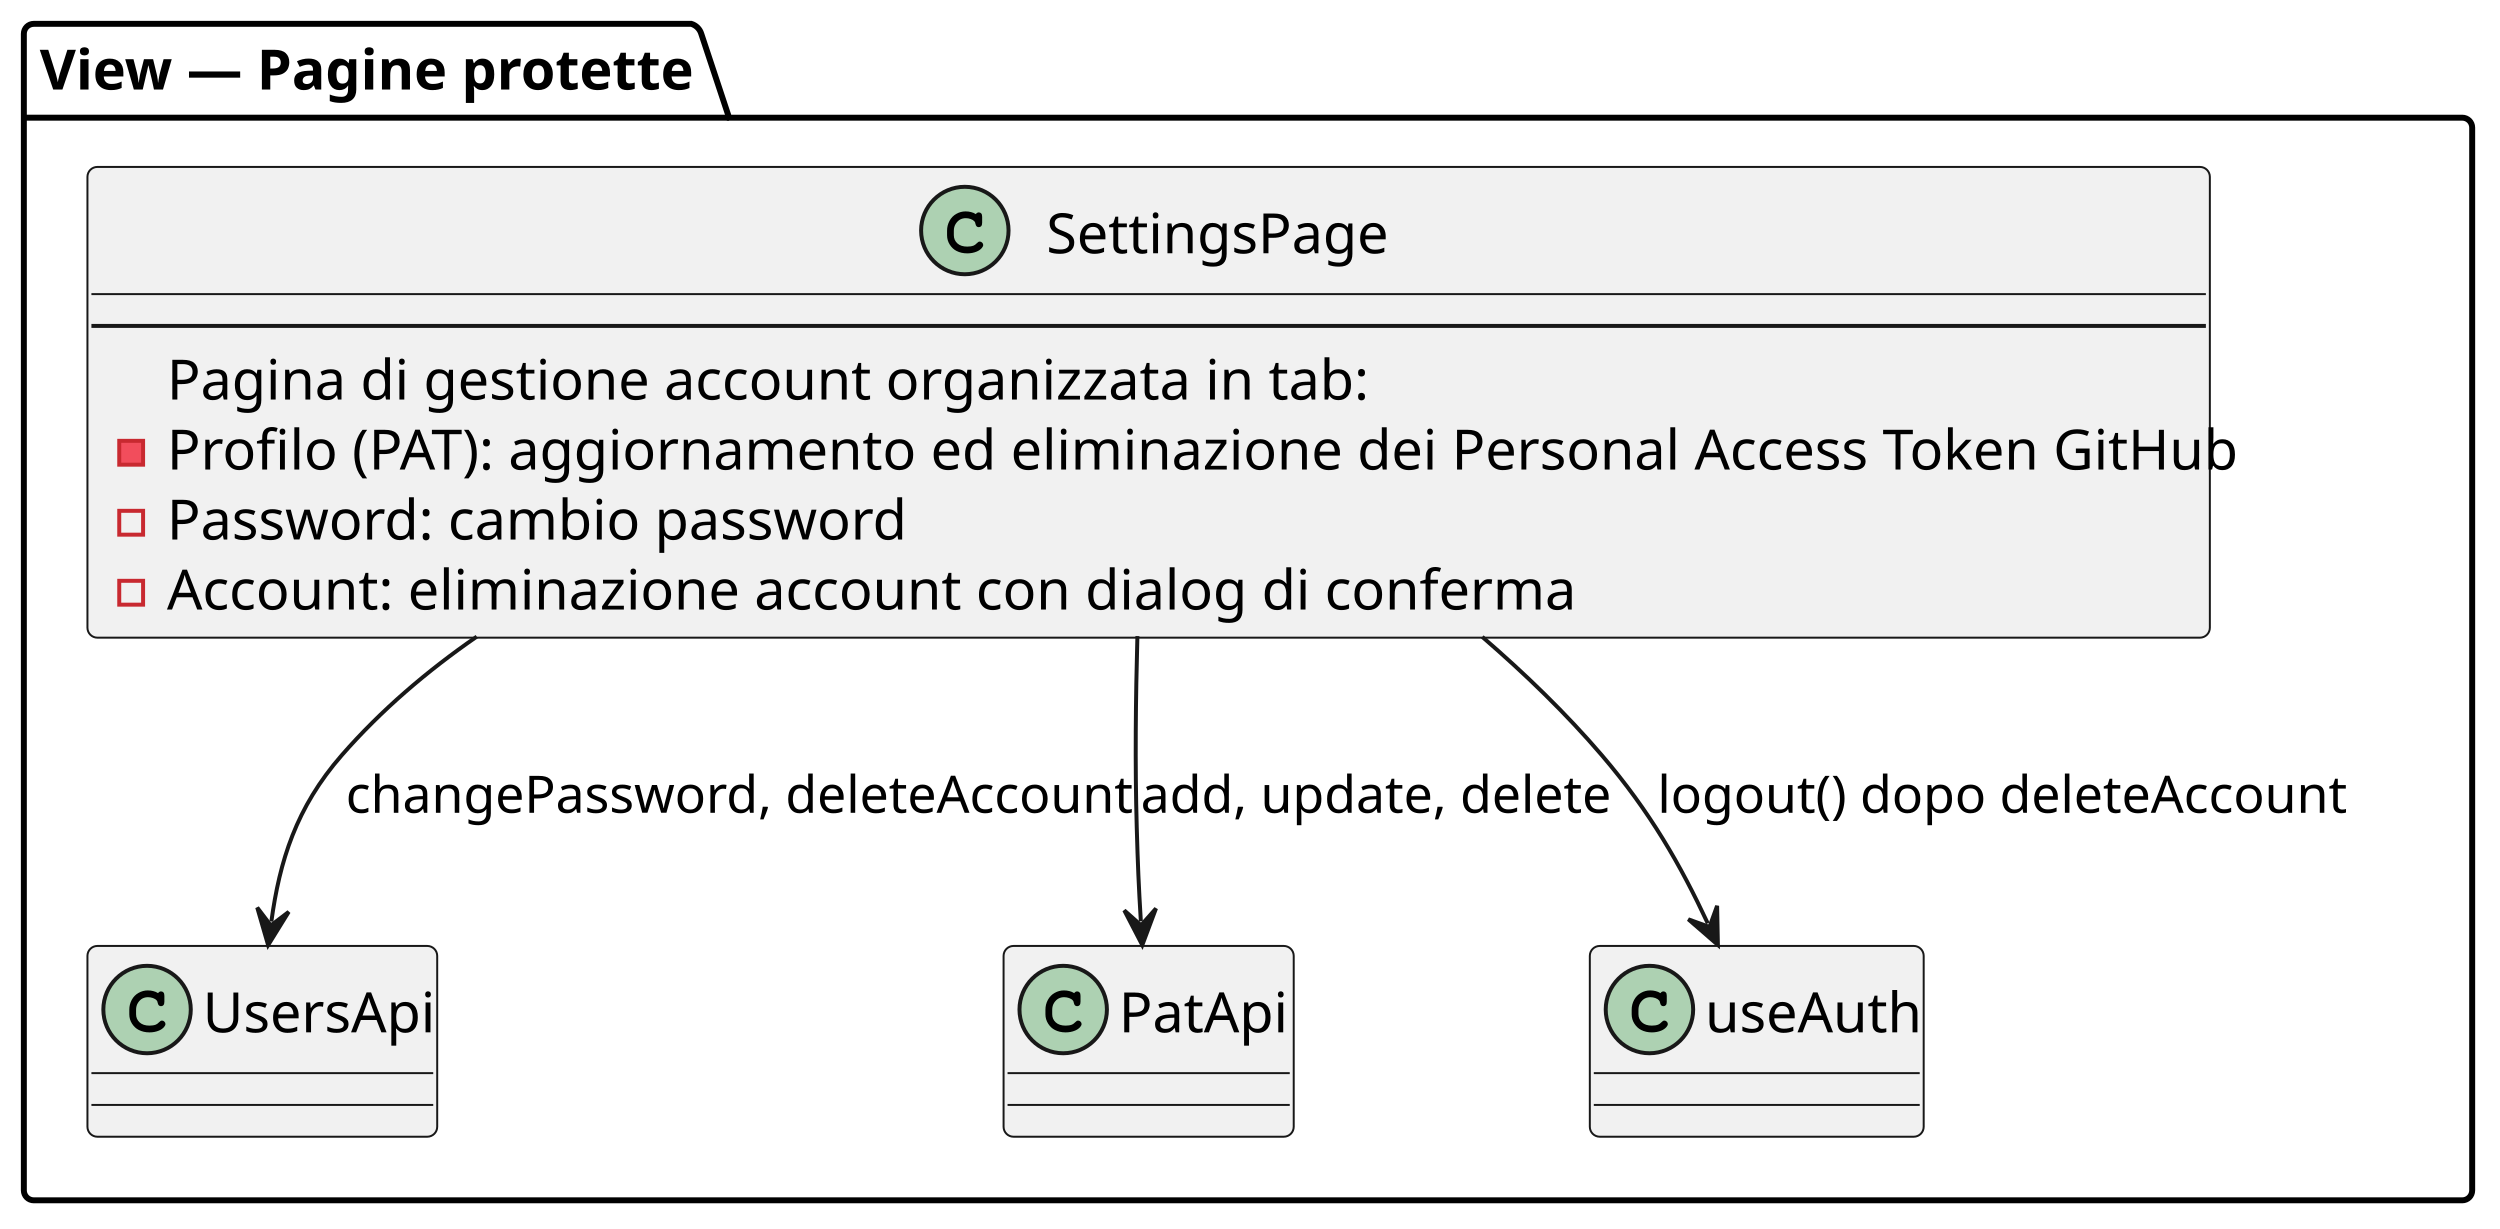
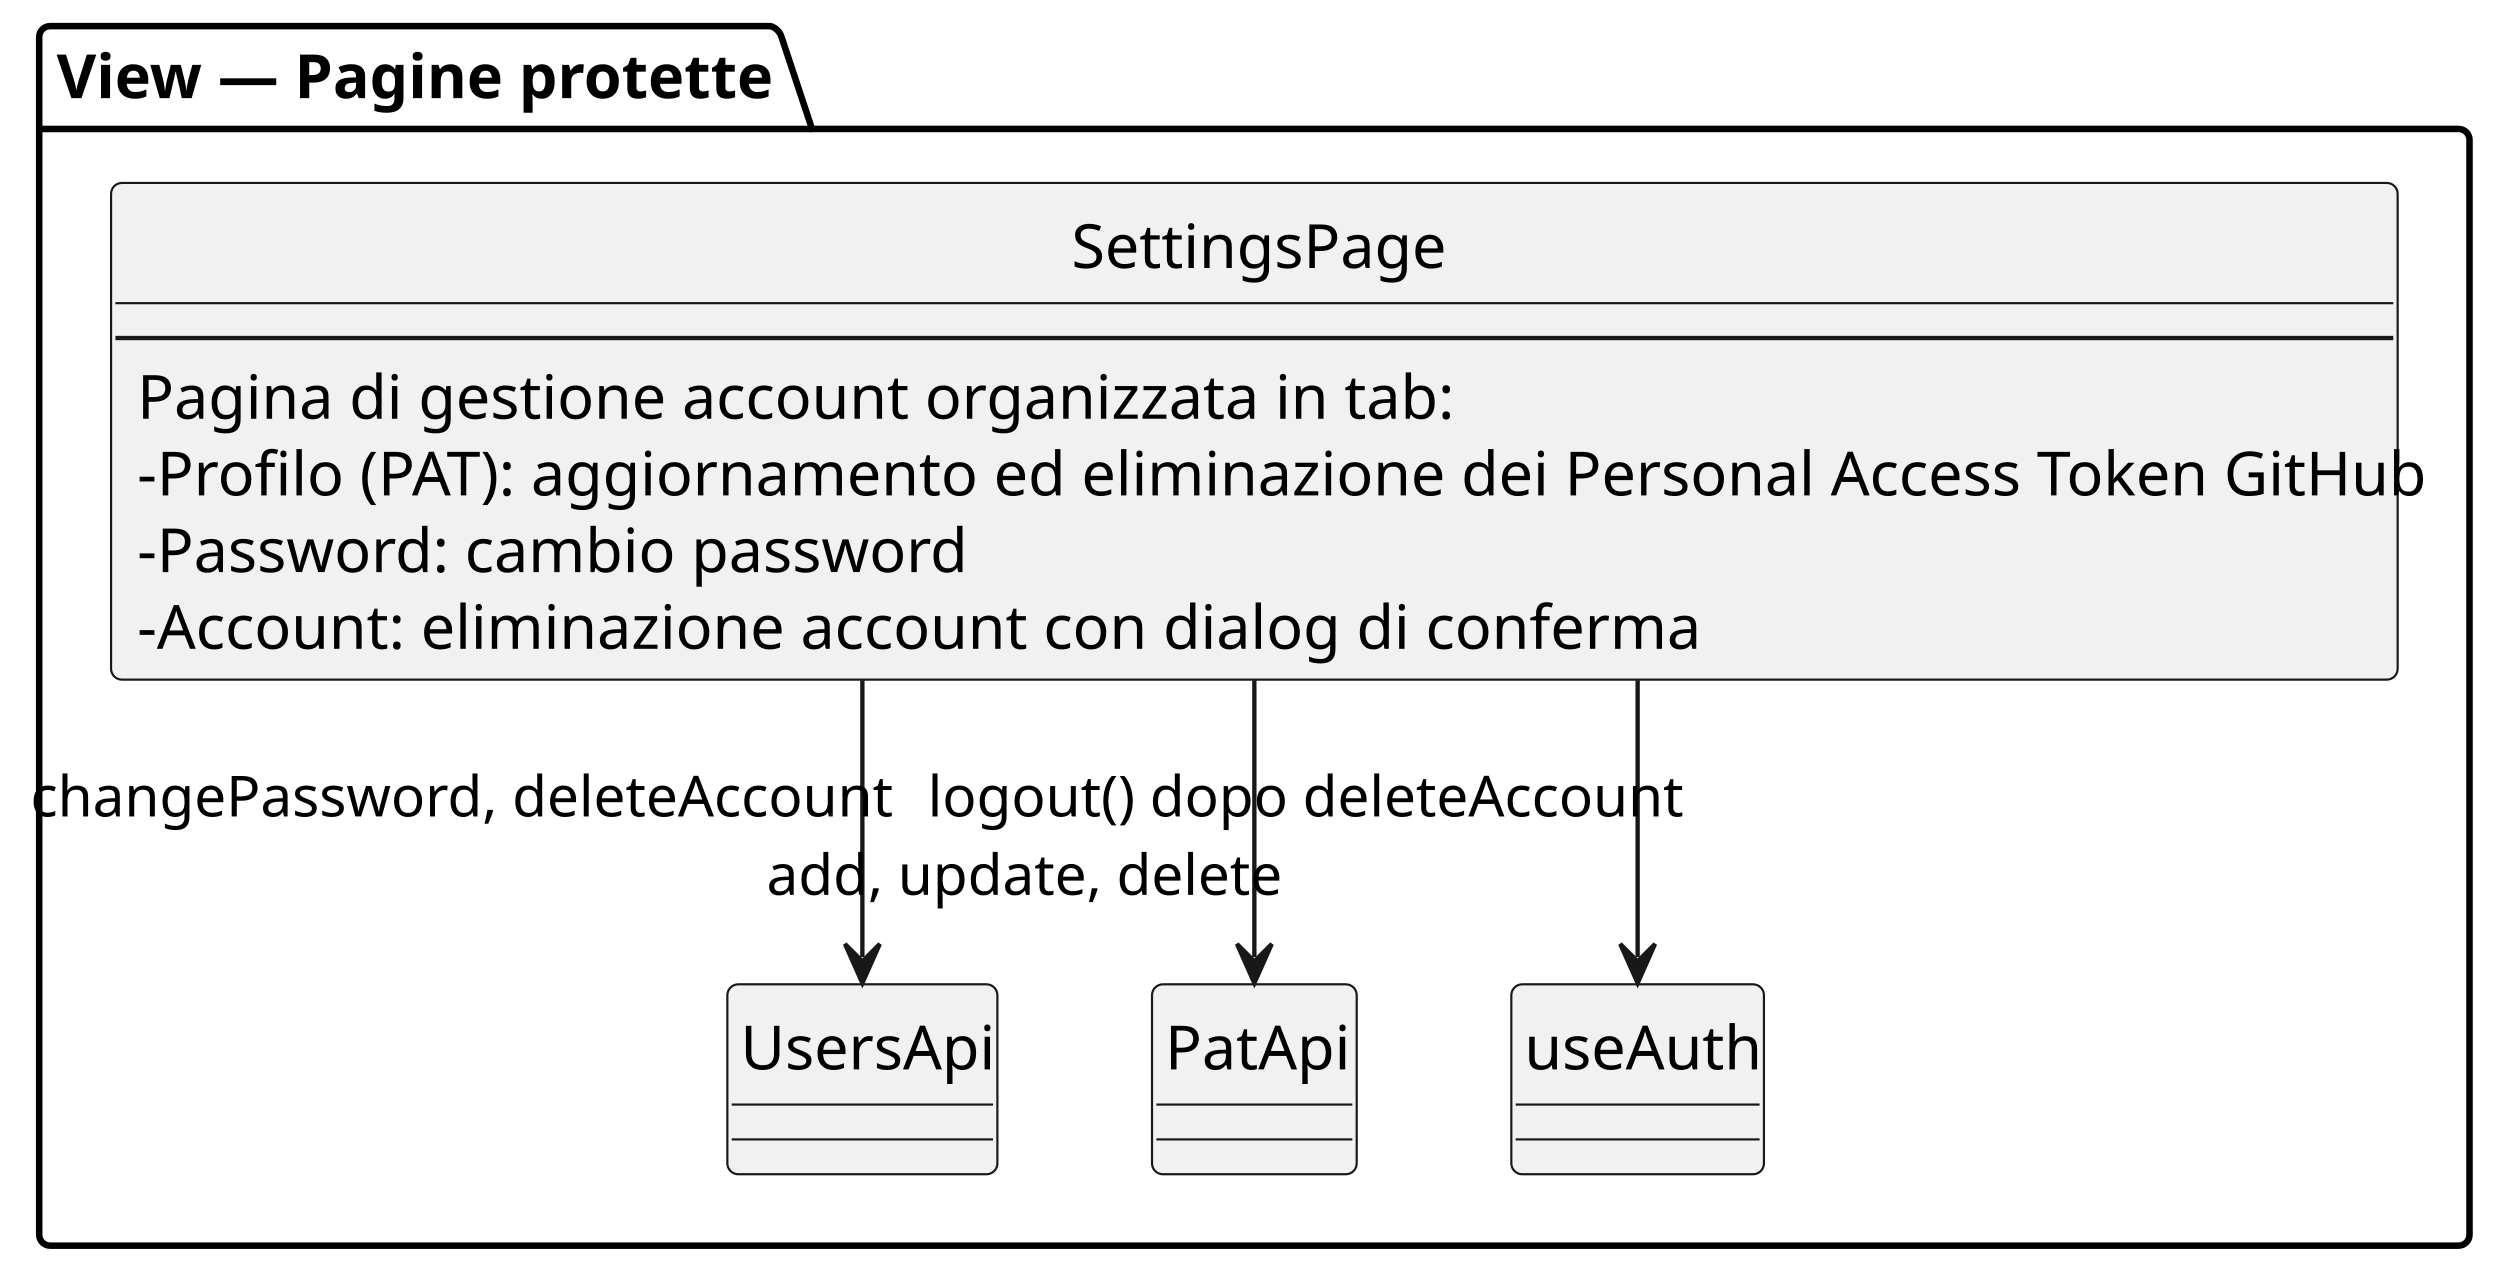
- <svg xmlns="http://www.w3.org/2000/svg" contentStyleType="text/css" height="309px" preserveAspectRatio="none" style="width:629px;height:309px;background:#FFFFFF;" version="1.1" viewBox="0 0 629 309" width="629px" zoomAndPan="magnify">
+ <svg xmlns="http://www.w3.org/2000/svg" contentStyleType="text/css" height="293px" preserveAspectRatio="none" style="width:574px;height:293px;background:#FFFFFF;" version="1.1" viewBox="0 0 574 293" width="574px" zoomAndPan="magnify">
  <defs />
  <g>
    <g id="cluster_View — Pagine protette">
-       <path d="M8.5,6 L173.938,6 A3.75,3.75 0 0 1 176.438,8.5 L183.438,29.609 L619.5,29.609 A2.5,2.5 0 0 1 622,32.109 L622,299.5 A2.5,2.5 0 0 1 619.5,302 L8.5,302 A2.5,2.5 0 0 1 6,299.5 L6,8.5 A2.5,2.5 0 0 1 8.5,6 " fill="none" style="stroke:#000000;stroke-width:1.5;" />
-       <line style="stroke:#000000;stroke-width:1.5;" x1="6" x2="183.438" y1="29.609" y2="29.609" />
-       <text fill="#000000" font-family="sans-serif" font-size="14" font-weight="bold" lengthAdjust="spacing" textLength="164.438" x="10" y="22.533">View — Pagine protette</text>
+       <path d="M11.5,6 L176.938,6 A3.75,3.75 0 0 1 179.438,8.5 L186.438,29.609 L564.5,29.609 A2.5,2.5 0 0 1 567,32.109 L567,283.5 A2.5,2.5 0 0 1 564.5,286 L11.5,286 A2.5,2.5 0 0 1 9,283.5 L9,8.5 A2.5,2.5 0 0 1 11.5,6 " fill="none" style="stroke:#000000;stroke-width:1.5;" />
+       <line style="stroke:#000000;stroke-width:1.5;" x1="9" x2="186.438" y1="29.609" y2="29.609" />
+       <text fill="#000000" font-family="sans-serif" font-size="14" font-weight="bold" lengthAdjust="spacing" textLength="164.438" x="13" y="22.533">View — Pagine protette</text>
    </g>
    <g id="elem_SettingsPage">
-       <rect codeLine="2" fill="#F1F1F1" height="118.438" id="SettingsPage" rx="2.5" ry="2.5" style="stroke:#181818;stroke-width:0.5;" width="534" x="22" y="42" />
-       <ellipse cx="242.75" cy="58" fill="#ADD1B2" rx="11" ry="11" style="stroke:#181818;stroke-width:1.0;" />
-       <path d="M245.516,53.875 Q245.672,53.656 245.859,53.547 Q246.047,53.438 246.266,53.438 Q246.641,53.438 246.875,53.703 Q247.109,53.953 247.109,54.562 L247.109,56.016 Q247.109,56.625 246.875,56.891 Q246.641,57.156 246.266,57.156 Q245.922,57.156 245.719,56.953 Q245.516,56.766 245.406,56.25 Q245.359,55.891 245.172,55.703 Q244.844,55.328 244.234,55.109 Q243.625,54.891 243,54.891 Q242.234,54.891 241.594,55.219 Q240.969,55.547 240.469,56.297 Q239.984,57.047 239.984,58.078 L239.984,59.172 Q239.984,60.406 240.875,61.234 Q241.766,62.047 243.359,62.047 Q244.297,62.047 244.953,61.797 Q245.344,61.641 245.766,61.203 Q246.031,60.938 246.172,60.859 Q246.328,60.781 246.531,60.781 Q246.859,60.781 247.109,61.047 Q247.375,61.297 247.375,61.641 Q247.375,61.984 247.031,62.391 Q246.531,62.969 245.734,63.297 Q244.656,63.75 243.359,63.75 Q241.844,63.75 240.641,63.125 Q239.656,62.625 238.969,61.562 Q238.281,60.484 238.281,59.203 L238.281,58.047 Q238.281,56.719 238.891,55.578 Q239.516,54.422 240.609,53.812 Q241.703,53.188 242.938,53.188 Q243.672,53.188 244.312,53.359 Q244.969,53.516 245.516,53.875 Z " fill="#000000" />
-       <text fill="#000000" font-family="sans-serif" font-size="14" lengthAdjust="spacing" textLength="84" x="263.25" y="63.728">SettingsPage</text>
-       <line style="stroke:#181818;stroke-width:0.5;" x1="23" x2="555" y1="74" y2="74" />
-       <line style="stroke:#181818;stroke-width:1.0;" x1="23" x2="555" y1="82" y2="82" />
-       <text fill="#000000" font-family="sans-serif" font-size="14" lengthAdjust="spacing" textLength="290" x="42" y="100.533">Pagina di gestione account organizzata in tab:</text>
-       <rect fill="#F24D5C" height="6" style="stroke:#C82930;stroke-width:1.0;" width="6" x="30" y="110.914" />
-       <text fill="#000000" font-family="sans-serif" font-size="14" lengthAdjust="spacing" textLength="508" x="42" y="118.143">Profilo (PAT): aggiornamento ed eliminazione dei Personal Access Token GitHub</text>
-       <rect fill="none" height="6" style="stroke:#C82930;stroke-width:1.0;" width="6" x="30" y="128.523" />
-       <text fill="#000000" font-family="sans-serif" font-size="14" lengthAdjust="spacing" textLength="178" x="42" y="135.752">Password: cambio password</text>
-       <rect fill="none" height="6" style="stroke:#C82930;stroke-width:1.0;" width="6" x="30" y="146.133" />
-       <text fill="#000000" font-family="sans-serif" font-size="14" lengthAdjust="spacing" textLength="337" x="42" y="153.361">Account: eliminazione account con dialog di conferma</text>
+       <rect codeLine="9" fill="#F1F1F1" height="114.047" id="SettingsPage" rx="2.5" ry="2.5" style="stroke:#181818;stroke-width:0.5;" width="525" x="25.5" y="42" />
+       <text fill="#000000" font-family="sans-serif" font-size="14" lengthAdjust="spacing" textLength="84" x="246" y="61.533">SettingsPage</text>
+       <line style="stroke:#181818;stroke-width:0.5;" x1="26.5" x2="549.5" y1="69.609" y2="69.609" />
+       <line style="stroke:#181818;stroke-width:1.0;" x1="26.5" x2="549.5" y1="77.609" y2="77.609" />
+       <text fill="#000000" font-family="sans-serif" font-size="14" lengthAdjust="spacing" textLength="290" x="31.5" y="96.143">Pagina di gestione account organizzata in tab:</text>
+       <text fill="#000000" font-family="sans-serif" font-size="14" lengthAdjust="spacing" textLength="513" x="31.5" y="113.752">-Profilo (PAT): aggiornamento ed eliminazione dei Personal Access Token GitHub</text>
+       <text fill="#000000" font-family="sans-serif" font-size="14" lengthAdjust="spacing" textLength="183" x="31.5" y="131.361">-Password: cambio password</text>
+       <text fill="#000000" font-family="sans-serif" font-size="14" lengthAdjust="spacing" textLength="342" x="31.5" y="148.971">-Account: eliminazione account con dialog di conferma</text>
    </g>
    <g id="elem_UsersApi">
-       <rect fill="#F1F1F1" height="48" id="UsersApi" rx="2.5" ry="2.5" style="stroke:#181818;stroke-width:0.5;" width="88" x="22" y="238" />
-       <ellipse cx="37" cy="254" fill="#ADD1B2" rx="11" ry="11" style="stroke:#181818;stroke-width:1.0;" />
-       <path d="M39.766,249.875 Q39.922,249.656 40.109,249.547 Q40.297,249.438 40.516,249.438 Q40.891,249.438 41.125,249.703 Q41.359,249.953 41.359,250.562 L41.359,252.016 Q41.359,252.625 41.125,252.891 Q40.891,253.156 40.516,253.156 Q40.172,253.156 39.969,252.953 Q39.766,252.766 39.656,252.25 Q39.609,251.891 39.422,251.703 Q39.094,251.328 38.484,251.109 Q37.875,250.891 37.25,250.891 Q36.484,250.891 35.844,251.219 Q35.219,251.547 34.719,252.297 Q34.234,253.047 34.234,254.078 L34.234,255.172 Q34.234,256.406 35.125,257.234 Q36.016,258.047 37.609,258.047 Q38.547,258.047 39.203,257.797 Q39.594,257.641 40.016,257.203 Q40.281,256.938 40.422,256.859 Q40.578,256.781 40.781,256.781 Q41.109,256.781 41.359,257.047 Q41.625,257.297 41.625,257.641 Q41.625,257.984 41.281,258.391 Q40.781,258.969 39.984,259.297 Q38.906,259.75 37.609,259.75 Q36.094,259.75 34.891,259.125 Q33.906,258.625 33.219,257.562 Q32.531,256.484 32.531,255.203 L32.531,254.047 Q32.531,252.719 33.141,251.578 Q33.766,250.422 34.859,249.812 Q35.953,249.188 37.188,249.188 Q37.922,249.188 38.562,249.359 Q39.219,249.516 39.766,249.875 Z " fill="#000000" />
-       <text fill="#000000" font-family="sans-serif" font-size="14" lengthAdjust="spacing" textLength="56" x="51" y="259.728">UsersApi</text>
-       <line style="stroke:#181818;stroke-width:0.5;" x1="23" x2="109" y1="270" y2="270" />
-       <line style="stroke:#181818;stroke-width:0.5;" x1="23" x2="109" y1="278" y2="278" />
+       <rect fill="#F1F1F1" height="43.609" id="UsersApi" rx="2.5" ry="2.5" style="stroke:#181818;stroke-width:0.5;" width="62" x="167" y="226" />
+       <text fill="#000000" font-family="sans-serif" font-size="14" lengthAdjust="spacing" textLength="56" x="170" y="245.533">UsersApi</text>
+       <line style="stroke:#181818;stroke-width:0.5;" x1="168" x2="228" y1="253.609" y2="253.609" />
+       <line style="stroke:#181818;stroke-width:0.5;" x1="168" x2="228" y1="261.609" y2="261.609" />
    </g>
    <g id="elem_PatApi">
-       <rect fill="#F1F1F1" height="48" id="PatApi" rx="2.5" ry="2.5" style="stroke:#181818;stroke-width:0.5;" width="73" x="252.5" y="238" />
-       <ellipse cx="267.5" cy="254" fill="#ADD1B2" rx="11" ry="11" style="stroke:#181818;stroke-width:1.0;" />
-       <path d="M270.266,249.875 Q270.422,249.656 270.609,249.547 Q270.797,249.438 271.016,249.438 Q271.391,249.438 271.625,249.703 Q271.859,249.953 271.859,250.562 L271.859,252.016 Q271.859,252.625 271.625,252.891 Q271.391,253.156 271.016,253.156 Q270.672,253.156 270.469,252.953 Q270.266,252.766 270.156,252.25 Q270.109,251.891 269.922,251.703 Q269.594,251.328 268.984,251.109 Q268.375,250.891 267.75,250.891 Q266.984,250.891 266.344,251.219 Q265.719,251.547 265.219,252.297 Q264.734,253.047 264.734,254.078 L264.734,255.172 Q264.734,256.406 265.625,257.234 Q266.516,258.047 268.109,258.047 Q269.047,258.047 269.703,257.797 Q270.094,257.641 270.516,257.203 Q270.781,256.938 270.922,256.859 Q271.078,256.781 271.281,256.781 Q271.609,256.781 271.859,257.047 Q272.125,257.297 272.125,257.641 Q272.125,257.984 271.781,258.391 Q271.281,258.969 270.484,259.297 Q269.406,259.75 268.109,259.75 Q266.594,259.75 265.391,259.125 Q264.406,258.625 263.719,257.562 Q263.031,256.484 263.031,255.203 L263.031,254.047 Q263.031,252.719 263.641,251.578 Q264.266,250.422 265.359,249.812 Q266.453,249.188 267.688,249.188 Q268.422,249.188 269.062,249.359 Q269.719,249.516 270.266,249.875 Z " fill="#000000" />
-       <text fill="#000000" font-family="sans-serif" font-size="14" lengthAdjust="spacing" textLength="41" x="281.5" y="259.728">PatApi</text>
-       <line style="stroke:#181818;stroke-width:0.5;" x1="253.5" x2="324.5" y1="270" y2="270" />
-       <line style="stroke:#181818;stroke-width:0.5;" x1="253.5" x2="324.5" y1="278" y2="278" />
+       <rect fill="#F1F1F1" height="43.609" id="PatApi" rx="2.5" ry="2.5" style="stroke:#181818;stroke-width:0.5;" width="47" x="264.5" y="226" />
+       <text fill="#000000" font-family="sans-serif" font-size="14" lengthAdjust="spacing" textLength="41" x="267.5" y="245.533">PatApi</text>
+       <line style="stroke:#181818;stroke-width:0.5;" x1="265.5" x2="310.5" y1="253.609" y2="253.609" />
+       <line style="stroke:#181818;stroke-width:0.5;" x1="265.5" x2="310.5" y1="261.609" y2="261.609" />
    </g>
    <g id="elem_useAuth">
-       <rect fill="#F1F1F1" height="48" id="useAuth" rx="2.5" ry="2.5" style="stroke:#181818;stroke-width:0.5;" width="84" x="400" y="238" />
-       <ellipse cx="415" cy="254" fill="#ADD1B2" rx="11" ry="11" style="stroke:#181818;stroke-width:1.0;" />
-       <path d="M417.766,249.875 Q417.922,249.656 418.109,249.547 Q418.297,249.438 418.516,249.438 Q418.891,249.438 419.125,249.703 Q419.359,249.953 419.359,250.562 L419.359,252.016 Q419.359,252.625 419.125,252.891 Q418.891,253.156 418.516,253.156 Q418.172,253.156 417.969,252.953 Q417.766,252.766 417.656,252.25 Q417.609,251.891 417.422,251.703 Q417.094,251.328 416.484,251.109 Q415.875,250.891 415.25,250.891 Q414.484,250.891 413.844,251.219 Q413.219,251.547 412.719,252.297 Q412.234,253.047 412.234,254.078 L412.234,255.172 Q412.234,256.406 413.125,257.234 Q414.016,258.047 415.609,258.047 Q416.547,258.047 417.203,257.797 Q417.594,257.641 418.016,257.203 Q418.281,256.938 418.422,256.859 Q418.578,256.781 418.781,256.781 Q419.109,256.781 419.359,257.047 Q419.625,257.297 419.625,257.641 Q419.625,257.984 419.281,258.391 Q418.781,258.969 417.984,259.297 Q416.906,259.75 415.609,259.75 Q414.094,259.75 412.891,259.125 Q411.906,258.625 411.219,257.562 Q410.531,256.484 410.531,255.203 L410.531,254.047 Q410.531,252.719 411.141,251.578 Q411.766,250.422 412.859,249.812 Q413.953,249.188 415.188,249.188 Q415.922,249.188 416.562,249.359 Q417.219,249.516 417.766,249.875 Z " fill="#000000" />
-       <text fill="#000000" font-family="sans-serif" font-size="14" lengthAdjust="spacing" textLength="52" x="429" y="259.728">useAuth</text>
-       <line style="stroke:#181818;stroke-width:0.5;" x1="401" x2="483" y1="270" y2="270" />
-       <line style="stroke:#181818;stroke-width:0.5;" x1="401" x2="483" y1="278" y2="278" />
+       <rect fill="#F1F1F1" height="43.609" id="useAuth" rx="2.5" ry="2.5" style="stroke:#181818;stroke-width:0.5;" width="58" x="347" y="226" />
+       <text fill="#000000" font-family="sans-serif" font-size="14" lengthAdjust="spacing" textLength="52" x="350" y="245.533">useAuth</text>
+       <line style="stroke:#181818;stroke-width:0.5;" x1="348" x2="404" y1="253.609" y2="253.609" />
+       <line style="stroke:#181818;stroke-width:0.5;" x1="348" x2="404" y1="261.609" y2="261.609" />
    </g>
    <g id="link_SettingsPage_UsersApi">
-       <path codeLine="10" d="M119.95,160.18 C107.42,168.83 95.86,178.72 86,190 C74.46,203.21 70.355,216.675 68.275,231.856 " fill="none" id="SettingsPage-to-UsersApi" style="stroke:#181818;stroke-width:1.0;" />
-       <polygon fill="#181818" points="67.46,237.8,72.645,229.426,68.139,232.846,64.719,228.34,67.46,237.8" style="stroke:#181818;stroke-width:1.0;" />
-       <text fill="#000000" font-family="sans-serif" font-size="13" lengthAdjust="spacing" textLength="190" x="87" y="204.495">changePassword, deleteAccount</text>
+       <path codeLine="17" d="M198,156.18 C198,180.47 198,201.37 198,219.73 " fill="none" id="SettingsPage-to-UsersApi" style="stroke:#181818;stroke-width:1.0;" />
+       <polygon fill="#181818" points="198,225.73,202,216.73,198,220.73,194,216.73,198,225.73" style="stroke:#181818;stroke-width:1.0;" />
+       <text fill="#000000" font-family="sans-serif" font-size="13" lengthAdjust="spacing" textLength="190" x="7" y="187.455">changePassword, deleteAccount</text>
    </g>
    <g id="link_SettingsPage_PatApi">
-       <path codeLine="11" d="M286.17,160.04 C285.74,175.62 285.56,192.45 286,208 C286.28,217.77 286.478,222.541 287.038,231.801 " fill="none" id="SettingsPage-to-PatApi" style="stroke:#181818;stroke-width:1.0;" />
-       <polygon fill="#181818" points="287.4,237.79,290.849,228.565,287.098,232.799,282.864,229.048,287.4,237.79" style="stroke:#181818;stroke-width:1.0;" />
-       <text fill="#000000" font-family="sans-serif" font-size="13" lengthAdjust="spacing" textLength="111" x="287" y="204.495">add, update, delete</text>
+       <path codeLine="18" d="M288,156.18 C288,180.47 288,201.37 288,219.73 " fill="none" id="SettingsPage-to-PatApi" style="stroke:#181818;stroke-width:1.0;" />
+       <polygon fill="#181818" points="288,225.73,292,216.73,288,220.73,284,216.73,288,225.73" style="stroke:#181818;stroke-width:1.0;" />
+       <text fill="#000000" font-family="sans-serif" font-size="13" lengthAdjust="spacing" textLength="111" x="176" y="205.455">add, update, delete</text>
    </g>
    <g id="link_SettingsPage_useAuth">
-       <path codeLine="12" d="M372.94,160.24 C383.7,169.53 394.06,179.55 403,190 C415.25,204.32 422.816,217.666 429.676,232.316 " fill="none" id="SettingsPage-to-useAuth" style="stroke:#181818;stroke-width:1.0;" />
-       <polygon fill="#181818" points="432.22,237.75,432.026,227.903,430.1,233.222,424.781,231.296,432.22,237.75" style="stroke:#181818;stroke-width:1.0;" />
-       <text fill="#000000" font-family="sans-serif" font-size="13" lengthAdjust="spacing" textLength="162" x="417" y="204.495">logout() dopo deleteAccount</text>
+       <path codeLine="19" d="M376,156.18 C376,180.47 376,201.37 376,219.73 " fill="none" id="SettingsPage-to-useAuth" style="stroke:#181818;stroke-width:1.0;" />
+       <polygon fill="#181818" points="376,225.73,380,216.73,376,220.73,372,216.73,376,225.73" style="stroke:#181818;stroke-width:1.0;" />
+       <text fill="#000000" font-family="sans-serif" font-size="13" lengthAdjust="spacing" textLength="162" x="213" y="187.455">logout() dopo deleteAccount</text>
    </g>
  </g>
</svg>
